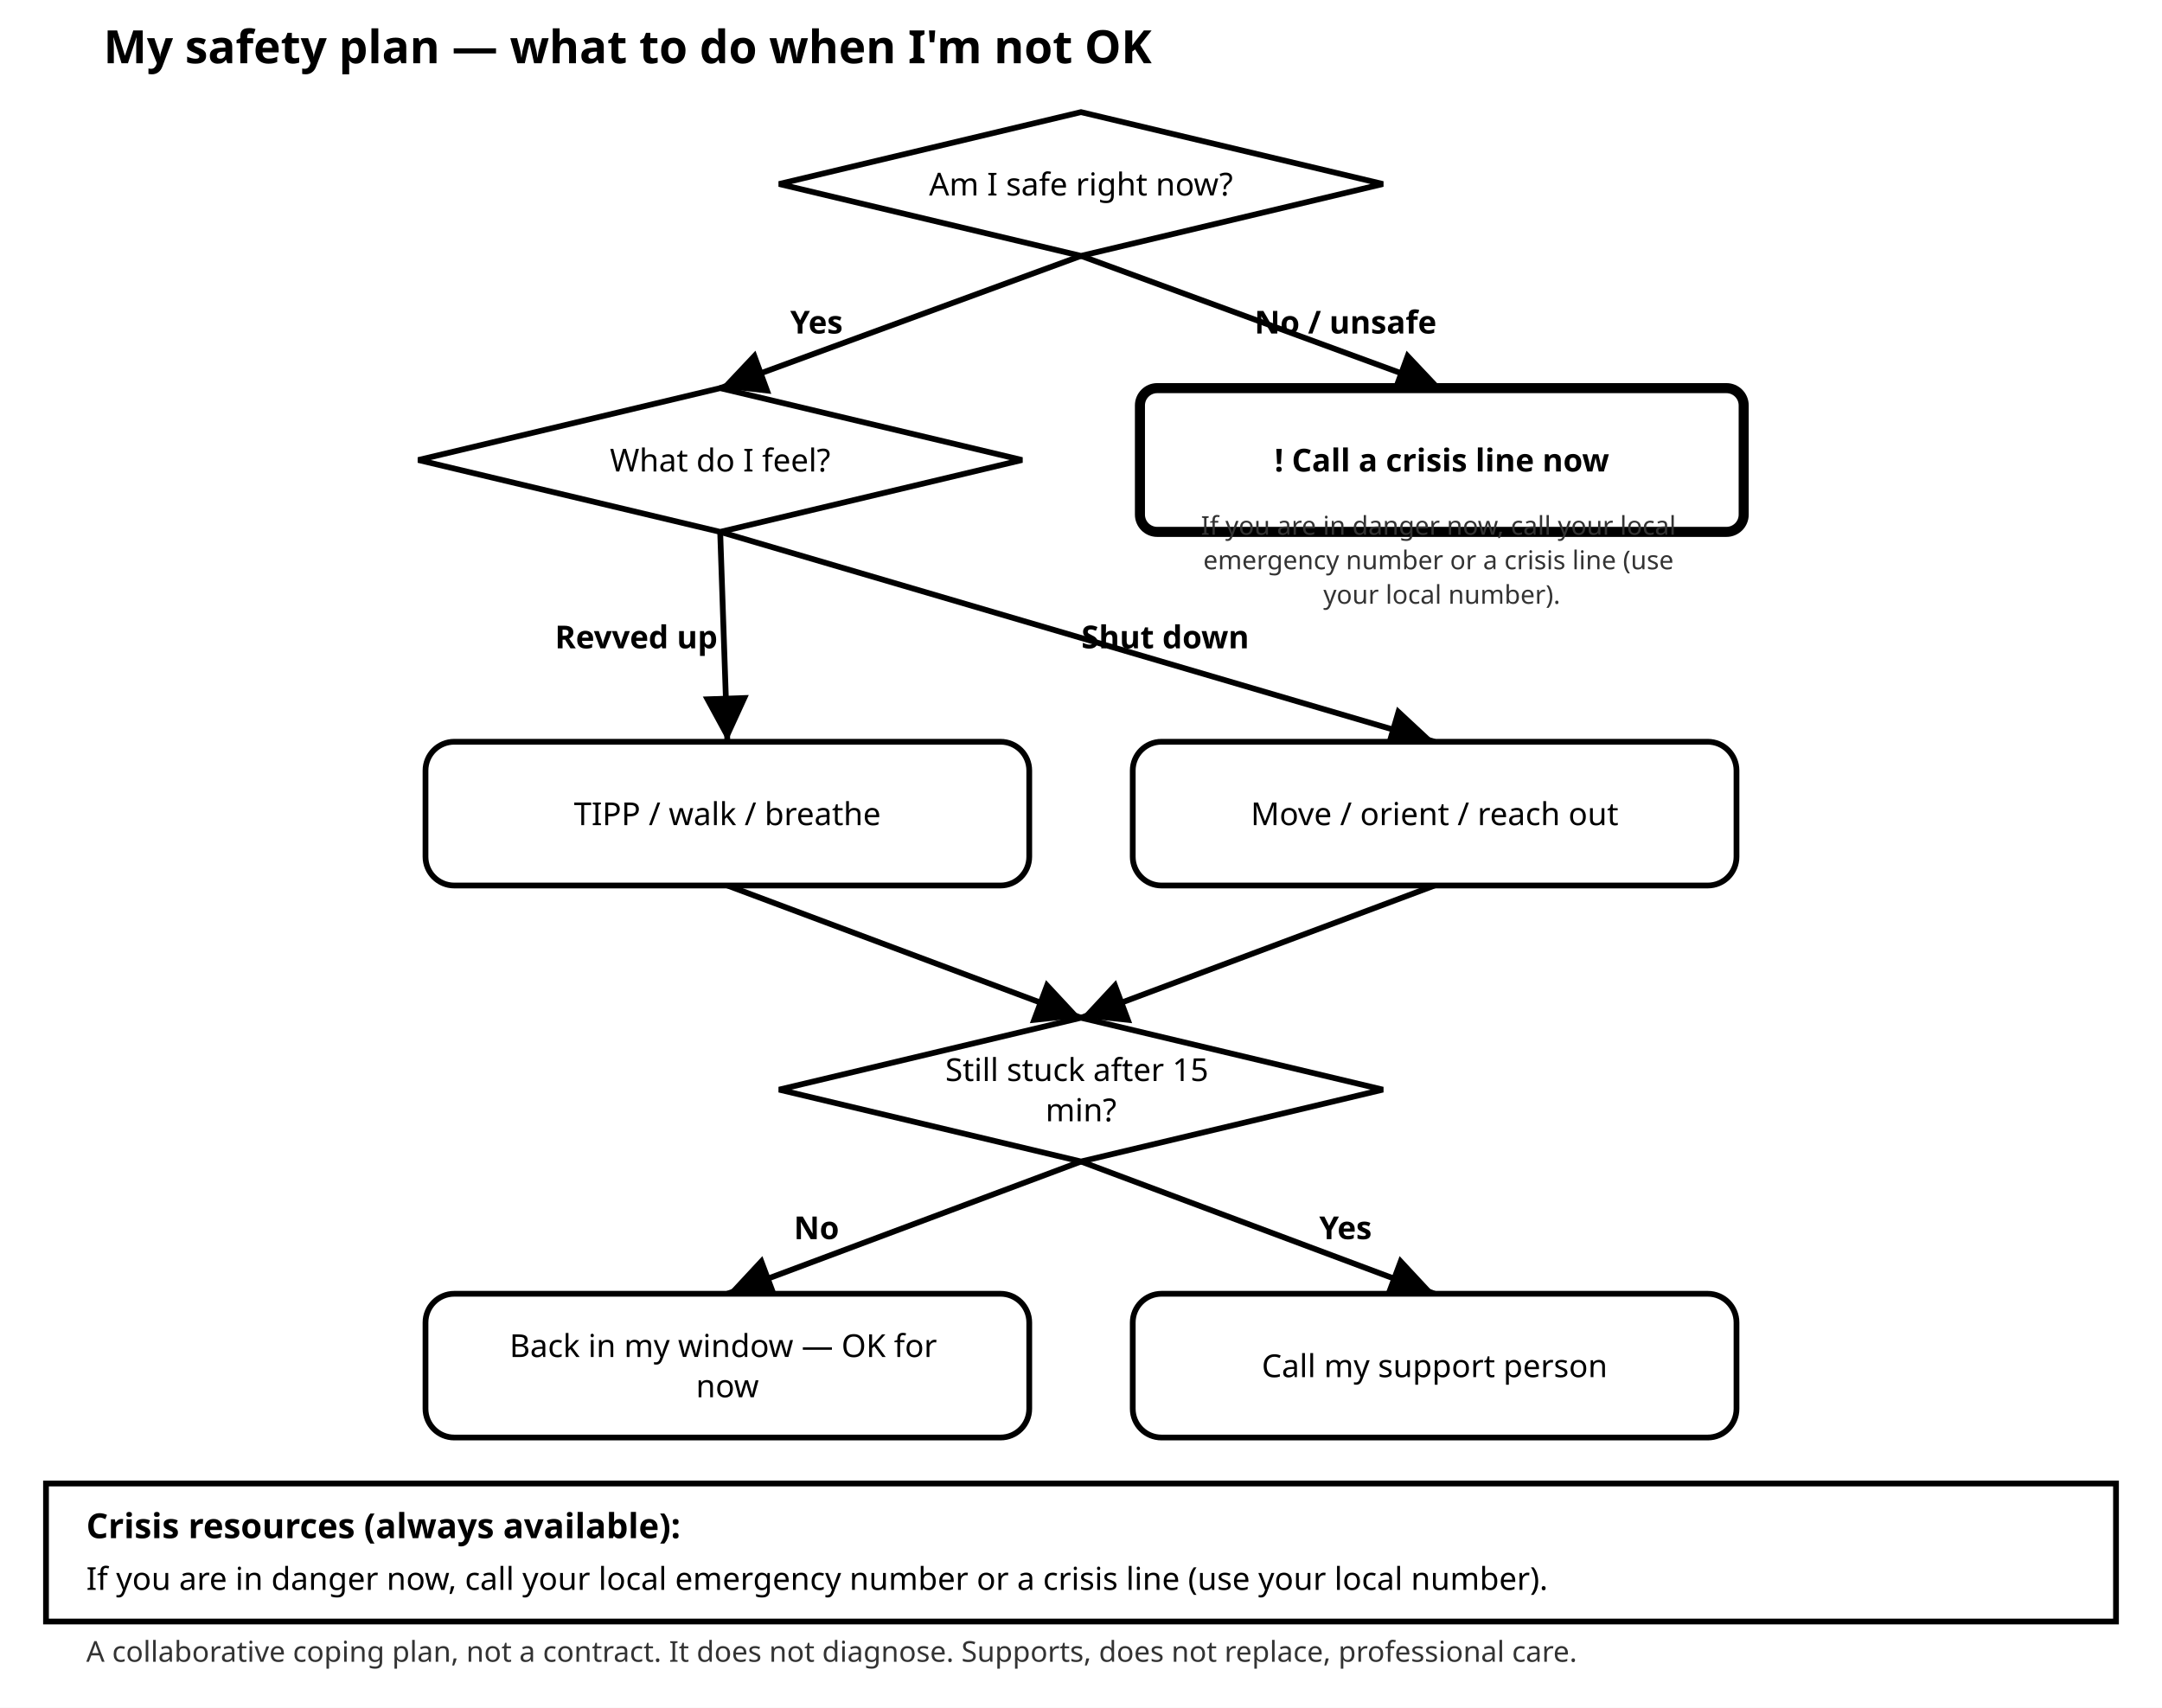
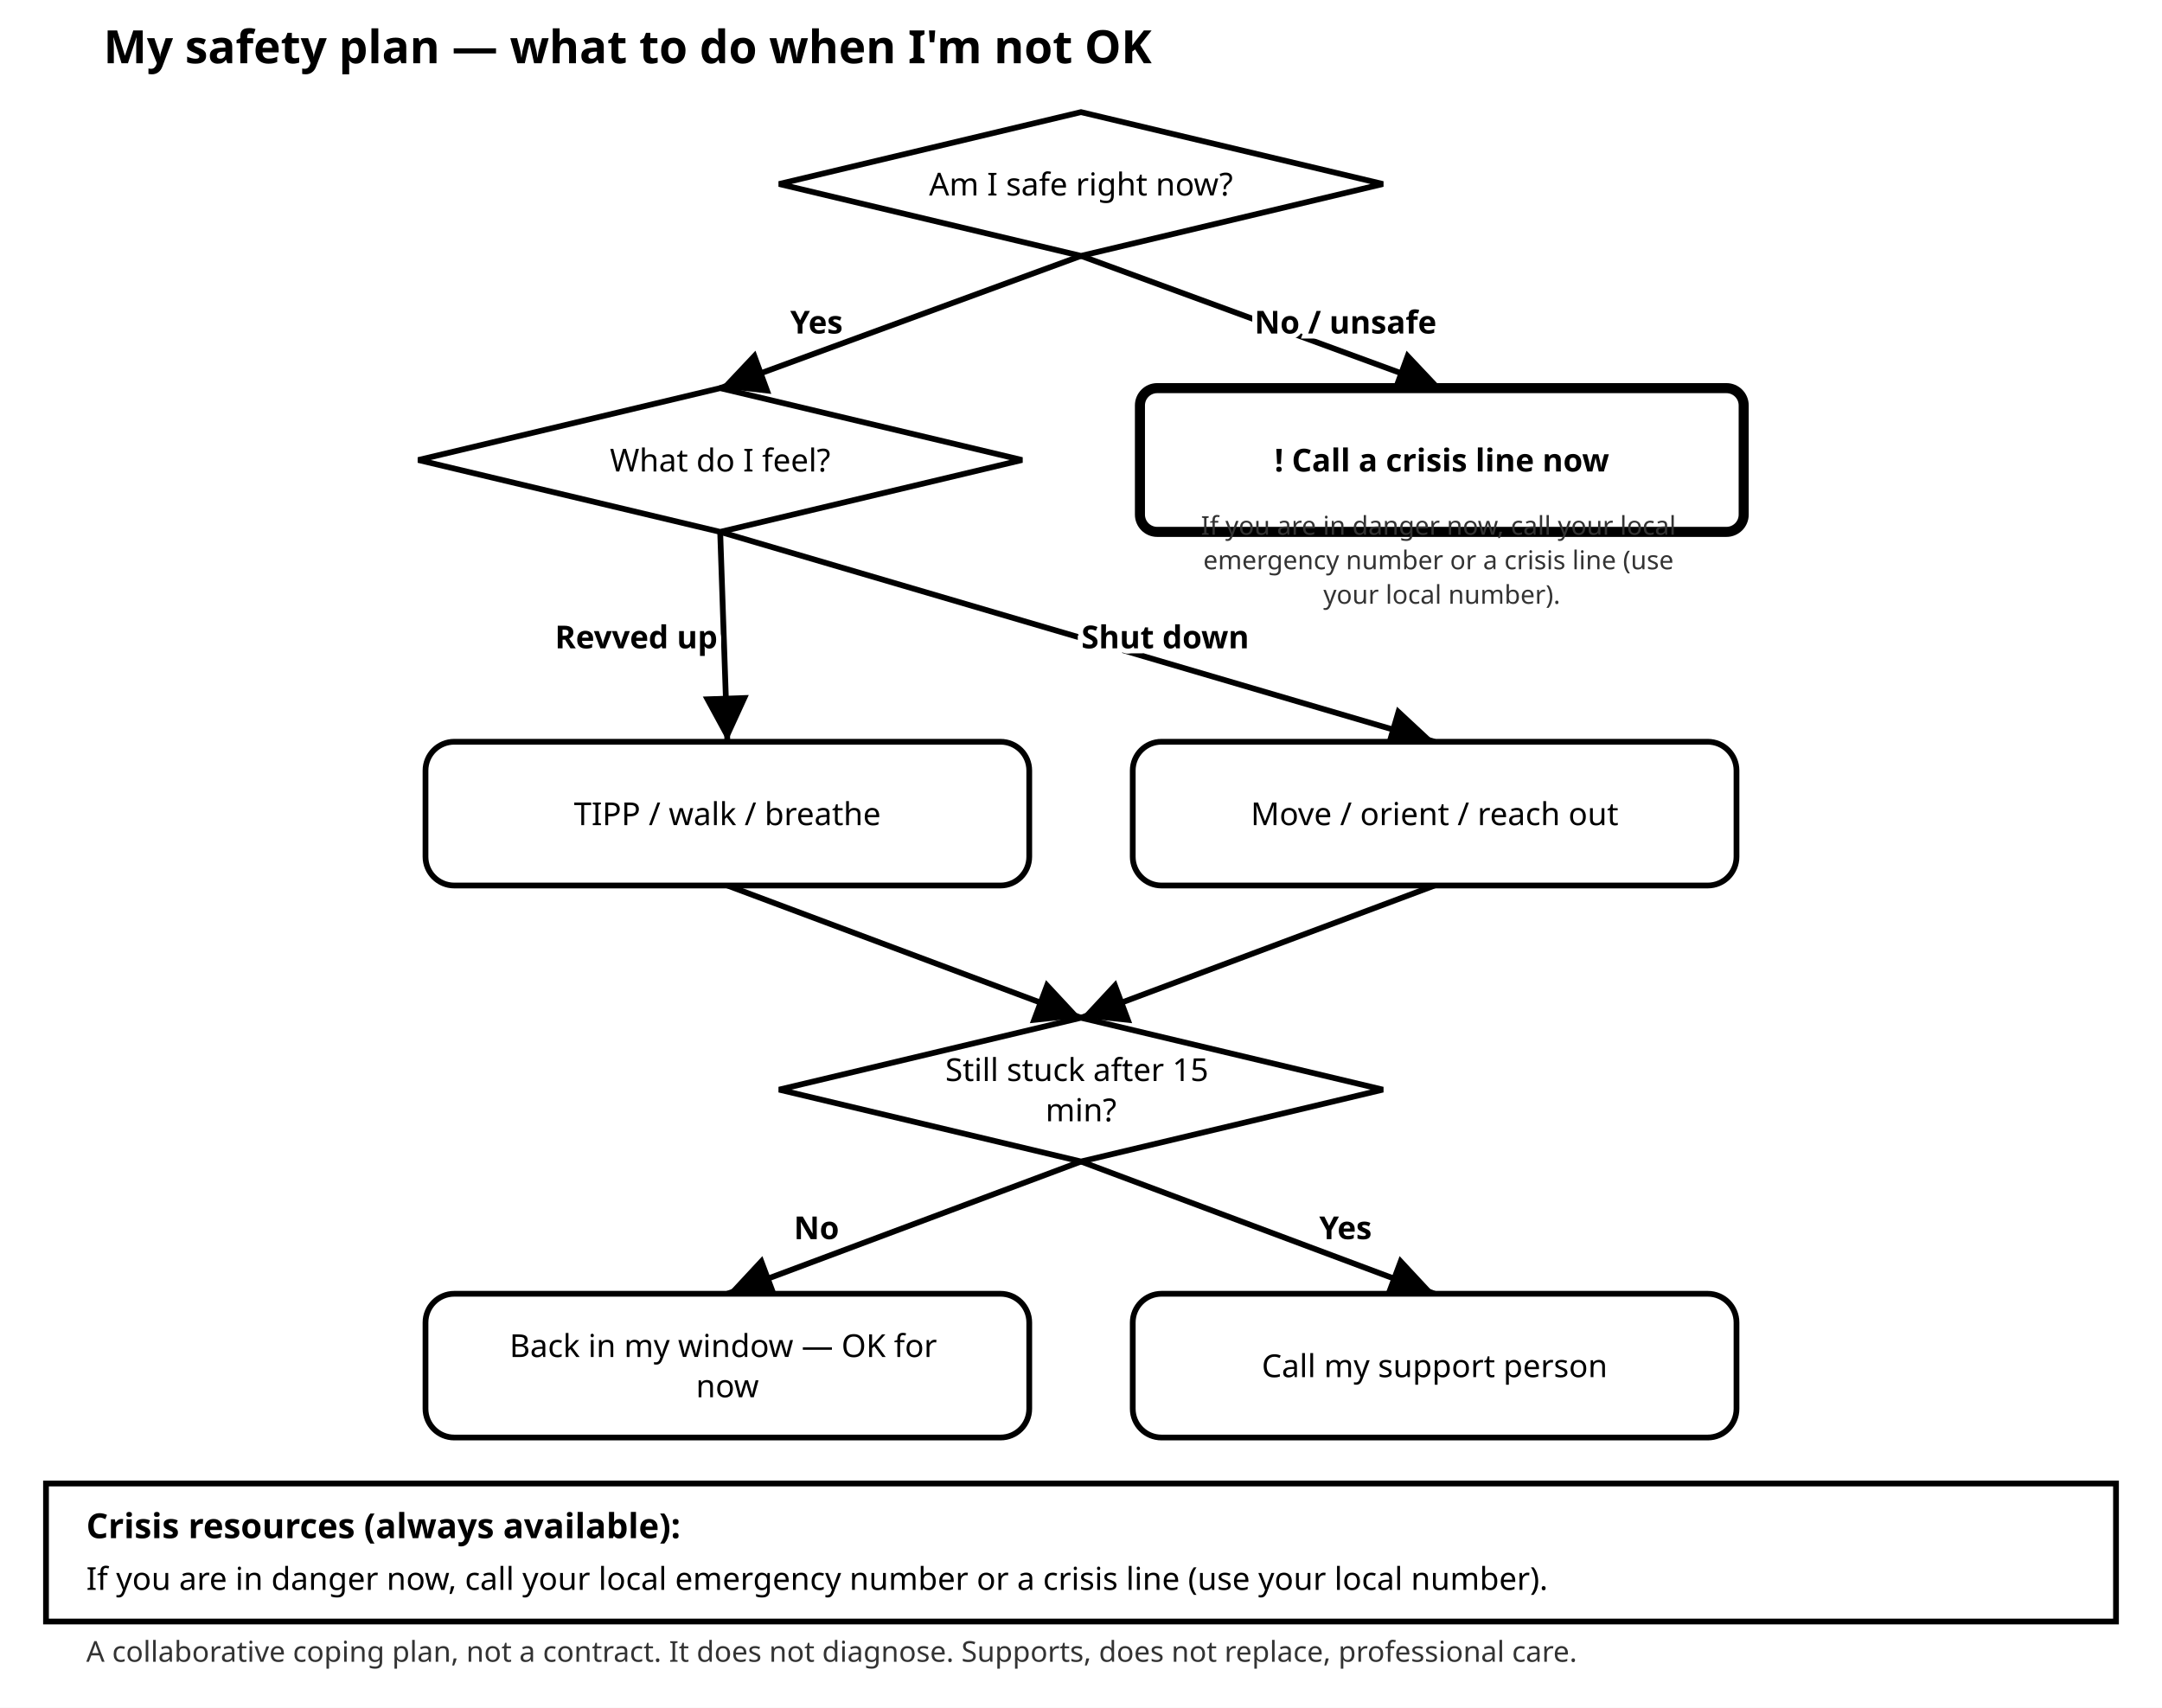
<svg xmlns="http://www.w3.org/2000/svg" viewBox="-16 0 752 594" role="img" aria-label="Crisis navigation chart: My safety plan — what to do when I'm not OK. Start: &quot;Am I safe right now?&quot;. Steps: from &quot;Am I safe right now?&quot;, if No / unsafe go to &quot;Call a crisis line now&quot;; from &quot;Am I safe right now?&quot;, if Yes go to &quot;What do I feel?&quot;; from &quot;What do I feel?&quot;, if Revved up go to &quot;TIPP / walk / breathe&quot;; from &quot;What do I feel?&quot;, if Shut down go to &quot;Move / orient / reach out&quot;; from &quot;TIPP / walk / breathe&quot;, go to &quot;Still stuck after 15 min?&quot;; from &quot;Move / orient / reach out&quot;, go to &quot;Still stuck after 15 min?&quot;; from &quot;Still stuck after 15 min?&quot;, if Yes go to &quot;Call my support person&quot;; from &quot;Still stuck after 15 min?&quot;, if No go to &quot;Back in my window — OK for now&quot;. Crisis resources are always shown: If you are in danger now, call your local emergency number or a crisis line (use your local number).">
  <defs>
    <marker id="arrow" markerWidth="10" markerHeight="10" refX="8" refY="4" orient="auto-start-reverse">
      <path d="M0,0 L8,4 L0,8 z" fill="#000" />
    </marker>
  </defs>
  <rect x="-16" y="0" width="752" height="594" fill="#fff" />
  <text x="20" y="22" font-family="sans-serif" font-size="16" font-weight="700">My safety plan — what to do when I'm not OK</text>
  <path data-el="edge:e1" d="M 360,89 L 485.5,135" fill="none" stroke="#000" stroke-width="2" marker-end="url(#arrow)" />
  <path data-el="edge:e2" d="M 360,89 L 234.5,135" fill="none" stroke="#000" stroke-width="2" marker-end="url(#arrow)" />
  <path data-el="edge:e3" d="M 234.5,185 L 237,258" fill="none" stroke="#000" stroke-width="2" marker-end="url(#arrow)" />
  <path data-el="edge:e4" d="M 234.5,185 L 483,258" fill="none" stroke="#000" stroke-width="2" marker-end="url(#arrow)" />
  <path data-el="edge:e5" d="M 237,308 L 360,354" fill="none" stroke="#000" stroke-width="2" marker-end="url(#arrow)" />
  <path data-el="edge:e6" d="M 483,308 L 360,354" fill="none" stroke="#000" stroke-width="2" marker-end="url(#arrow)" />
  <path data-el="edge:e7" d="M 360,404 L 483,450" fill="none" stroke="#000" stroke-width="2" marker-end="url(#arrow)" />
  <path data-el="edge:e8" d="M 360,404 L 237,450" fill="none" stroke="#000" stroke-width="2" marker-end="url(#arrow)" />
-   <text x="452" y="116" font-family="sans-serif" font-size="11" text-anchor="middle" font-weight="700" data-el="edgelabel:e1">No / unsafe</text>
-   <text x="268" y="116" font-family="sans-serif" font-size="11" text-anchor="middle" font-weight="700" data-el="edgelabel:e2">Yes</text>
-   <text x="205.3" y="225.5" font-family="sans-serif" font-size="11" text-anchor="middle" font-weight="700" data-el="edgelabel:e3">Revved up</text>
-   <text x="389.3" y="225.5" font-family="sans-serif" font-size="11" text-anchor="middle" font-weight="700" data-el="edgelabel:e4">Shut down</text>
-   <text x="452" y="431" font-family="sans-serif" font-size="11" text-anchor="middle" font-weight="700" data-el="edgelabel:e7">Yes</text>
-   <text x="268" y="431" font-family="sans-serif" font-size="11" text-anchor="middle" font-weight="700" data-el="edgelabel:e8">No</text>
+   <text x="452" y="116" font-family="sans-serif" font-size="11" text-anchor="middle" font-weight="700" stroke="#fff" stroke-width="3.5" paint-order="stroke" data-el="edgelabel:e1">No / unsafe</text>
+   <text x="268" y="116" font-family="sans-serif" font-size="11" text-anchor="middle" font-weight="700" stroke="#fff" stroke-width="3.5" paint-order="stroke" data-el="edgelabel:e2">Yes</text>
+   <text x="205.3" y="225.5" font-family="sans-serif" font-size="11" text-anchor="middle" font-weight="700" stroke="#fff" stroke-width="3.5" paint-order="stroke" data-el="edgelabel:e3">Revved up</text>
+   <text x="389.3" y="225.5" font-family="sans-serif" font-size="11" text-anchor="middle" font-weight="700" stroke="#fff" stroke-width="3.5" paint-order="stroke" data-el="edgelabel:e4">Shut down</text>
+   <text x="452" y="431" font-family="sans-serif" font-size="11" text-anchor="middle" font-weight="700" stroke="#fff" stroke-width="3.5" paint-order="stroke" data-el="edgelabel:e7">Yes</text>
+   <text x="268" y="431" font-family="sans-serif" font-size="11" text-anchor="middle" font-weight="700" stroke="#fff" stroke-width="3.5" paint-order="stroke" data-el="edgelabel:e8">No</text>
  <polygon data-el="node:q_safe" points="360,39 465,64 360,89 255,64" fill="#fff" stroke="#000" stroke-width="2" />
  <text x="360" y="68" font-family="sans-serif" font-size="11" text-anchor="middle" data-el="nodelabel:q_safe">Am I safe right now?</text>
  <polygon data-el="node:q_feel" points="234.5,135 339.5,160 234.5,185 129.5,160" fill="#fff" stroke="#000" stroke-width="2" />
  <text x="234.5" y="164" font-family="sans-serif" font-size="11" text-anchor="middle" data-el="nodelabel:q_feel">What do I feel?</text>
  <rect data-el="node:crisis" x="380.5" y="135" width="210" height="50" rx="6" ry="6" fill="#fff" stroke="#000" stroke-width="3.5" />
  <text x="485.5" y="164" font-family="sans-serif" font-size="11" text-anchor="middle" font-weight="700" data-el="nodelabel:crisis">! Call a crisis line now</text>
  <text text-anchor="middle" font-family="sans-serif" font-size="9" fill="#333" data-el="nodelabel:crisis">
    <tspan x="485.5" y="186">If you are in danger now, call your local</tspan>
    <tspan x="485.5" y="198">emergency number or a crisis line (use</tspan>
    <tspan x="485.5" y="210">your local number).</tspan>
  </text>
  <rect data-el="node:revved" x="132" y="258" width="210" height="50" rx="10" ry="10" fill="#fff" stroke="#000" stroke-width="2" />
  <text x="237" y="287" font-family="sans-serif" font-size="11" text-anchor="middle" data-el="nodelabel:revved">TIPP / walk / breathe</text>
  <rect data-el="node:shutdown" x="378" y="258" width="210" height="50" rx="10" ry="10" fill="#fff" stroke="#000" stroke-width="2" />
  <text x="483" y="287" font-family="sans-serif" font-size="11" text-anchor="middle" data-el="nodelabel:shutdown">Move / orient / reach out</text>
  <polygon data-el="node:q_stuck" points="360,354 465,379 360,404 255,379" fill="#fff" stroke="#000" stroke-width="2" />
  <text text-anchor="middle" font-family="sans-serif" font-size="11" data-el="nodelabel:q_stuck">
    <tspan x="360" y="376">Still stuck after 15</tspan>
    <tspan x="360" y="390">min?</tspan>
  </text>
  <rect data-el="node:safe_back" x="132" y="450" width="210" height="50" rx="10" ry="10" fill="#fff" stroke="#000" stroke-width="2" />
  <text text-anchor="middle" font-family="sans-serif" font-size="11" data-el="nodelabel:safe_back">
    <tspan x="237" y="472">Back in my window — OK for</tspan>
    <tspan x="237" y="486">now</tspan>
  </text>
  <rect data-el="node:support" x="378" y="450" width="210" height="50" rx="10" ry="10" fill="#fff" stroke="#000" stroke-width="2" />
  <text x="483" y="479" font-family="sans-serif" font-size="11" text-anchor="middle" data-el="nodelabel:support">Call my support person</text>
  <rect data-el="banner:crisis" x="0" y="516" width="720" height="48" fill="#fff" stroke="#000" stroke-width="2" />
  <text x="14" y="535" font-family="sans-serif" font-size="12" font-weight="700">Crisis resources (always available):</text>
  <text x="14" y="553" font-family="sans-serif" font-size="11">If you are in danger now, call your local emergency number or a crisis line (use your local number).</text>
  <text x="14" y="578" font-family="sans-serif" font-size="10" fill="#333">A collaborative coping plan, not a contract. It does not diagnose. Supports, does not replace, professional care.</text>
</svg>
